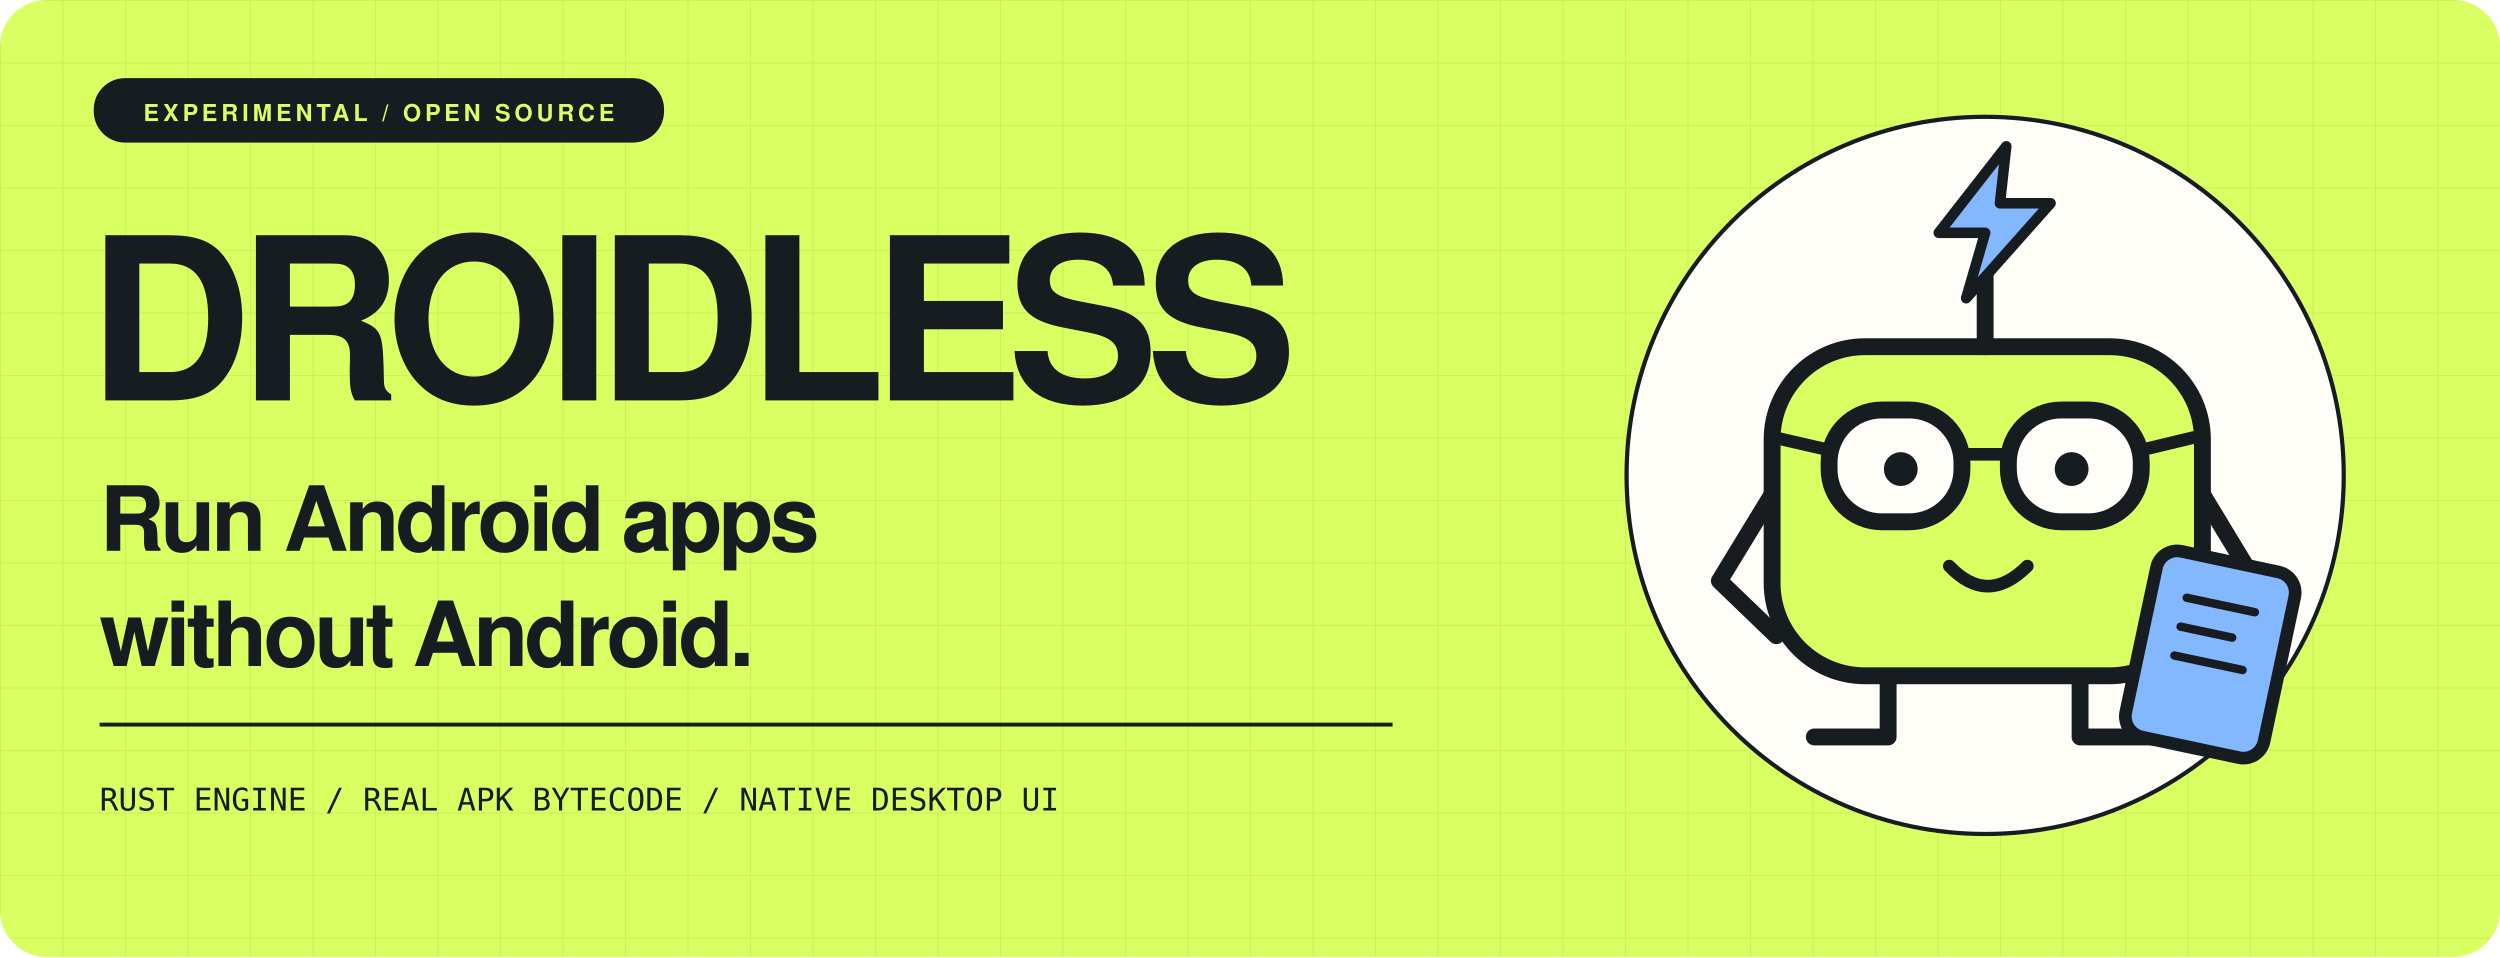
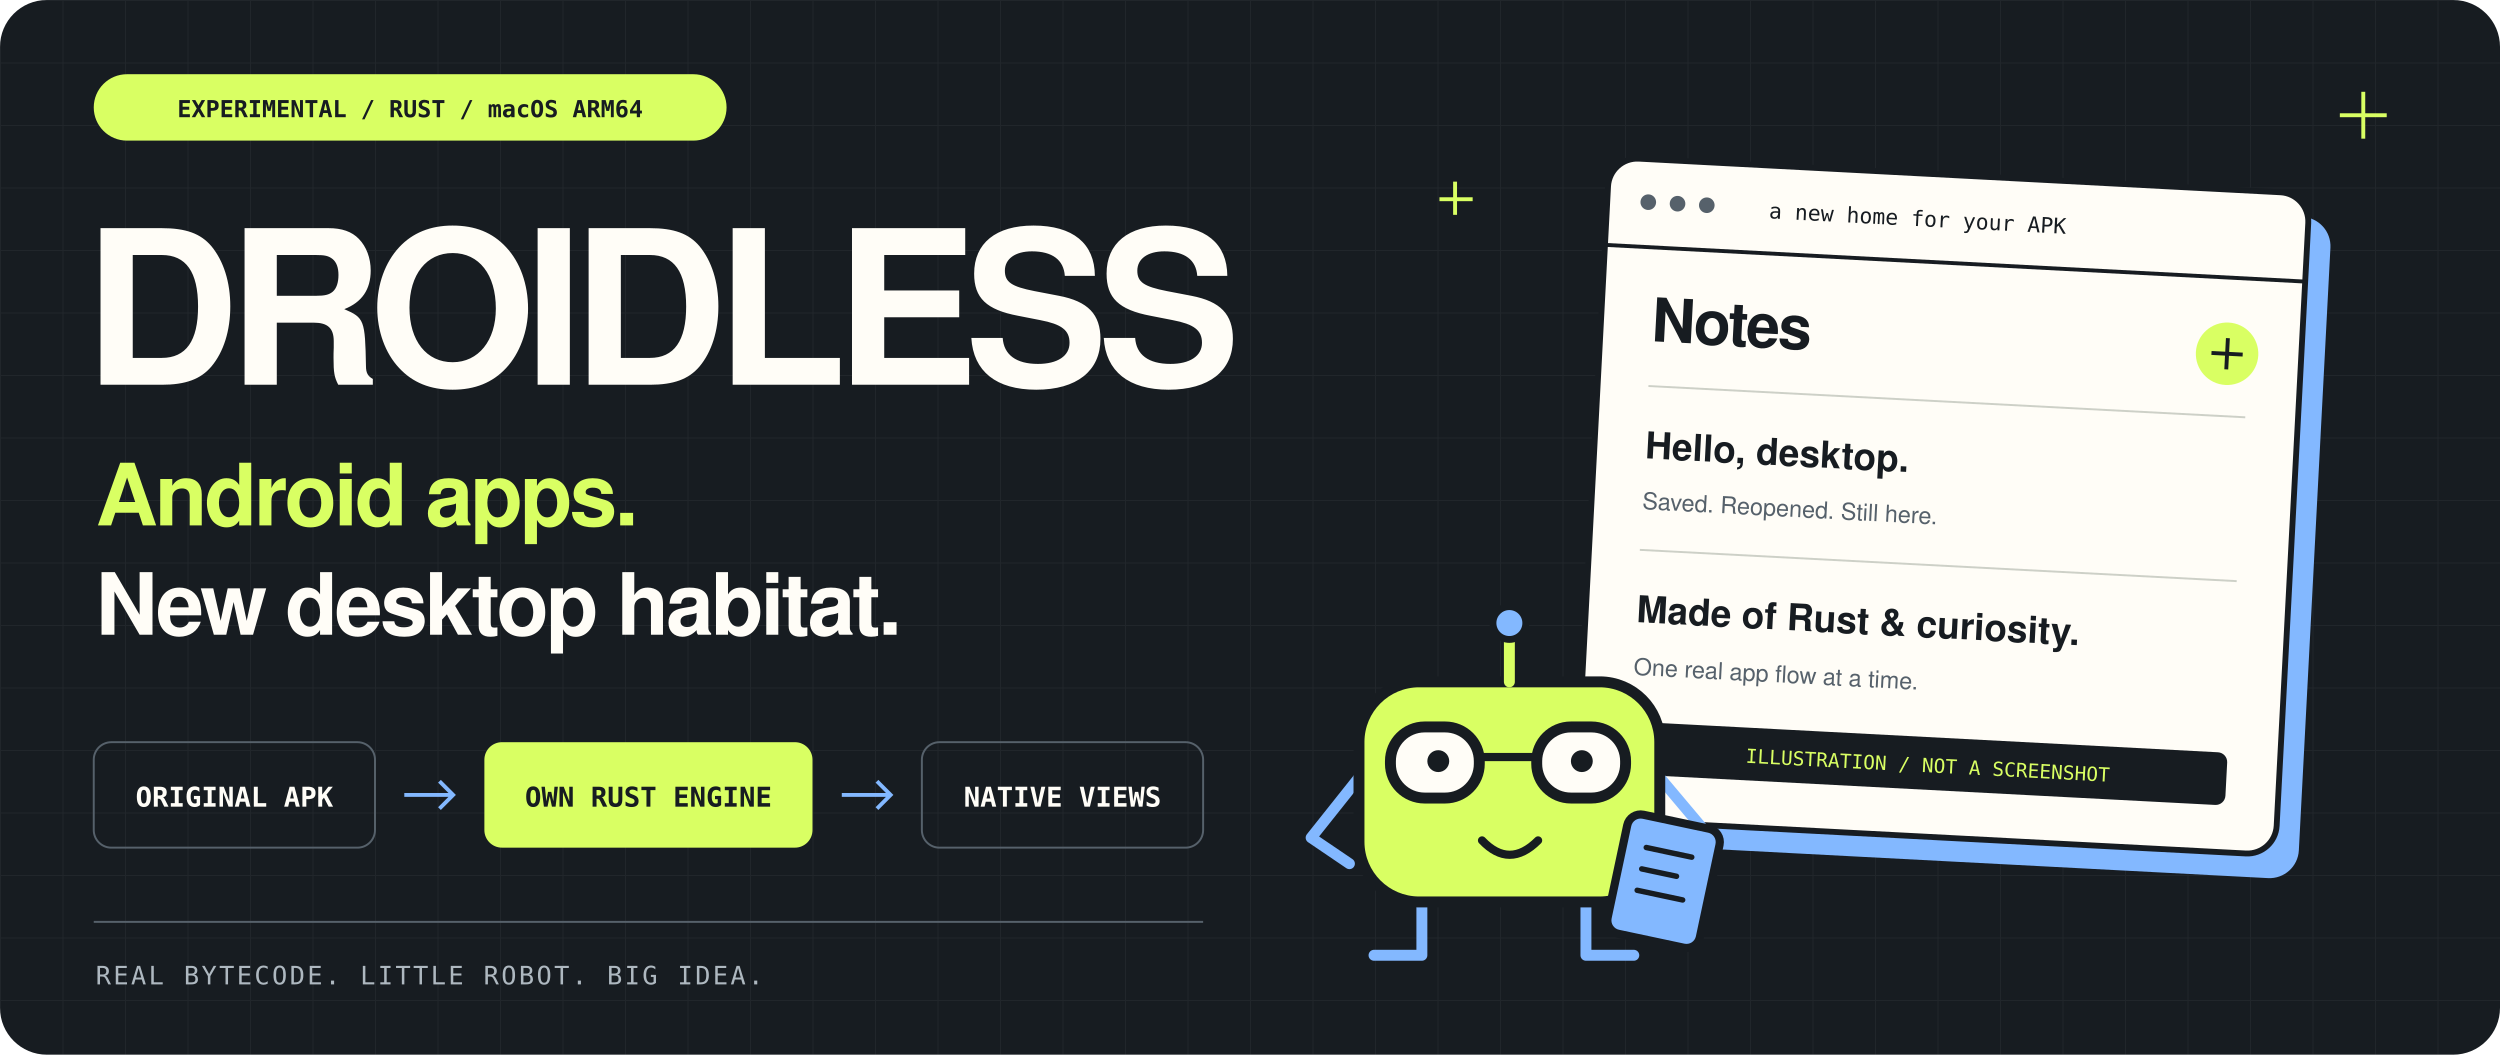
- <svg xmlns="http://www.w3.org/2000/svg" viewBox="0 0 1280 490" role="img" aria-labelledby="title desc">
+ <svg xmlns="http://www.w3.org/2000/svg" viewBox="0 0 1280 540" role="img" aria-labelledby="title desc">
  <defs>
    <pattern id="grid" width="32" height="32" patternUnits="userSpaceOnUse">
-       <path d="M32 0H0v32" fill="none" stroke="#171c21" stroke-opacity=".07" />
+       <path d="M32 0H0v32" fill="none" stroke="#fffdf7" stroke-opacity=".045" />
    </pattern>
  </defs>
-   <rect width="1280" height="490" rx="24" fill="#d9ff63" />
-   <rect width="1280" height="490" rx="24" fill="url(#grid)" />
-   <g fill="#171c21" font-family="Chivo, Helvetica, sans-serif">
-     <rect x="48" y="40" width="292" height="33" rx="16" />
-     <text x="194" y="62" text-anchor="middle" font-size="12" font-weight="700" letter-spacing="2" fill="#d9ff63">EXPERIMENTAL / OPEN SOURCE</text>
-     <text x="45" y="205" font-size="116" font-weight="900" letter-spacing="-7">DROIDLESS</text>
-     <text x="51" y="282" font-size="46" font-weight="700" letter-spacing="-2">Run Android apps</text>
-     <text x="51" y="341" font-size="46" font-weight="700" letter-spacing="-2">without Android.</text>
-     <path d="M51 371h662" stroke="#171c21" stroke-width="2" />
-     <text x="51" y="415" font-family="monospace" font-size="16">RUST ENGINE  /  REAL APK BYTECODE  /  NATIVE DESKTOP UI</text>
+   <rect width="1280" height="540" rx="24" fill="#171c21" />
+   <rect width="1280" height="540" rx="24" fill="url(#grid)" />
+   <g font-family="Chivo, Helvetica, sans-serif">
+     <rect x="48" y="38" width="324" height="34" rx="17" fill="#d9ff63" />
+     <text x="210" y="60" text-anchor="middle" font-family="monospace" font-size="12" font-weight="700" fill="#171c21">EXPERIMENTAL / RUST / macOS ARM64</text>
+     <text x="43" y="197" font-size="110" font-weight="900" letter-spacing="-6" fill="#fffdf7">DROIDLESS</text>
+     <text x="49" y="269" font-size="44" font-weight="700" letter-spacing="-1.5" fill="#d9ff63">Android apps.</text>
+     <text x="49" y="325" font-size="44" font-weight="700" letter-spacing="-1.5" fill="#fffdf7">New desktop habitat.</text>
+     <g font-family="monospace" font-size="14" font-weight="700" text-anchor="middle">
+       <rect x="48" y="380" width="144" height="54" rx="9" fill="none" stroke="#56616b" />
+       <text x="120" y="413" fill="#fffdf7">ORIGINAL APK</text>
+       <path d="M207 407h25m-7-7 7 7-7 7" fill="none" stroke="#83b8ff" stroke-width="2" />
+       <rect x="248" y="380" width="168" height="54" rx="9" fill="#d9ff63" />
+       <text x="332" y="413" fill="#171c21">OWN RUST ENGINE</text>
+       <path d="M431 407h25m-7-7 7 7-7 7" fill="none" stroke="#83b8ff" stroke-width="2" />
+       <rect x="472" y="380" width="144" height="54" rx="9" fill="none" stroke="#56616b" />
+       <text x="544" y="413" fill="#fffdf7">NATIVE VIEWS</text>
+     </g>
+     <path d="M48 472h568" stroke="#56616b" />
+     <text x="49" y="504" font-family="monospace" font-size="13" letter-spacing="1.2" fill="#aeb8c0">REAL BYTECODE. LITTLE ROBOT. BIG IDEA.</text>
  </g>
-   <g transform="translate(822 49) scale(1.08)" stroke="#171c21" stroke-width="8" stroke-linecap="round" stroke-linejoin="round">
-     <circle cx="180" cy="180" r="170" fill="#fffdf7" stroke-width="2" />
-     <path d="M134 265v39h-35m126-39v39h35M79 189l-25 41 27 26m202-67 23 38" fill="none" />
-     <rect x="79" y="119" width="204" height="156" rx="44" fill="#d9ff63" />
-     <path d="M180 119V80" fill="none" />
-     <path d="M190 24l-32 41h22l-9 31 40-45h-24z" fill="#83b8ff" stroke-width="5" />
-     <rect x="106" y="149" width="63" height="53" rx="25" fill="#fffdf7" />
-     <rect x="191" y="149" width="63" height="53" rx="25" fill="#fffdf7" />
-     <path d="M169 170h22m-85-2-26-6m174 6 25-6" fill="none" stroke-width="6" />
-     <circle cx="140" cy="177" r="8" fill="#171c21" stroke="none" />
-     <circle cx="221" cy="177" r="8" fill="#171c21" stroke="none" />
-     <path d="M163 223q18 19 37 0" fill="none" stroke-width="6" />
-     <g transform="rotate(12 287 266)">
-       <rect x="253" y="220" width="67" height="90" rx="10" fill="#83b8ff" stroke-width="6" />
-       <path d="M270 241h33m-33 14h25m-25 14h33" stroke-width="4" />
+   <g transform="rotate(3 1002 259)">
+     <rect x="827" y="102" width="359" height="339" rx="15" fill="#83b8ff" />
+     <rect x="815" y="90" width="359" height="339" rx="15" fill="#fffdf7" stroke="#171c21" stroke-width="3" />
+     <path d="M815 135h359" stroke="#171c21" stroke-width="2" />
+     <g fill="#56616b">
+       <circle cx="836" cy="112" r="4" />
+       <circle cx="851" cy="112" r="4" />
+       <circle cx="866" cy="112" r="4" />
+     </g>
+     <g font-family="Chivo, Helvetica, sans-serif" fill="#171c21">
+       <text x="898" y="117" font-family="monospace" font-size="11">a new home for your APK</text>
+       <text x="841" y="183" font-size="31" font-weight="800" letter-spacing="-1">Notes</text>
+       <circle cx="1136" cy="174" r="16" fill="#d9ff63" />
+       <path d="M1128 174h16m-8-8v16" stroke="#171c21" stroke-width="2" />
+       <path d="M841 206h306" stroke="#cdd0c7" />
+       <text x="841" y="243" font-size="19" font-weight="700">Hello, desktop.</text>
+       <text x="841" y="269" font-size="12" fill="#56616b">Saved. Reopened. Still here.</text>
+       <path d="M841 290h306" stroke="#cdd0c7" />
+       <text x="841" y="327" font-size="19" font-weight="700">Made of Rust &amp; curiosity.</text>
+       <text x="841" y="354" font-size="12" fill="#56616b">One real app flow at a time.</text>
+       <rect x="841" y="378" width="306" height="27" rx="5" fill="#171c21" />
+       <text x="994" y="396" text-anchor="middle" font-family="monospace" font-size="10" fill="#d9ff63">ILLUSTRATION / NOT A SCREENSHOT</text>
    </g>
  </g>
+   <g transform="translate(658 312) scale(.7)" stroke="#171c21" stroke-width="8" stroke-linecap="round" stroke-linejoin="round">
+     <path d="M100 202v51H65m155-51v51h35M54 123 19 167l28 19m227-63 32 38" fill="none" stroke="#83b8ff" />
+     <rect x="54" y="53" width="220" height="161" rx="44" fill="#d9ff63" />
+     <path d="M164 53V21" stroke="#d9ff63" />
+     <circle cx="164" cy="10" r="12" fill="#83b8ff" stroke-width="5" />
+     <rect x="77" y="86" width="65" height="52" rx="25" fill="#fffdf7" />
+     <rect x="184" y="86" width="65" height="52" rx="25" fill="#fffdf7" />
+     <path d="M142 108h42" fill="none" stroke-width="6" />
+     <circle cx="112" cy="111" r="8" fill="#171c21" stroke="none" />
+     <circle cx="217" cy="111" r="8" fill="#171c21" stroke="none" />
+     <path d="M144 169q20 21 41 0" fill="none" stroke-width="6" />
+     <g transform="rotate(12 275 200)">
+       <rect x="242" y="154" width="69" height="89" rx="10" fill="#83b8ff" stroke-width="6" />
+       <path d="M259 177h34m-34 16h26m-26 16h34" stroke-width="4" />
+     </g>
+   </g>
+   <path d="M1210 47v24m-12-12h24M745 93v17m-8-8h17" stroke="#d9ff63" stroke-width="2" />
</svg>
